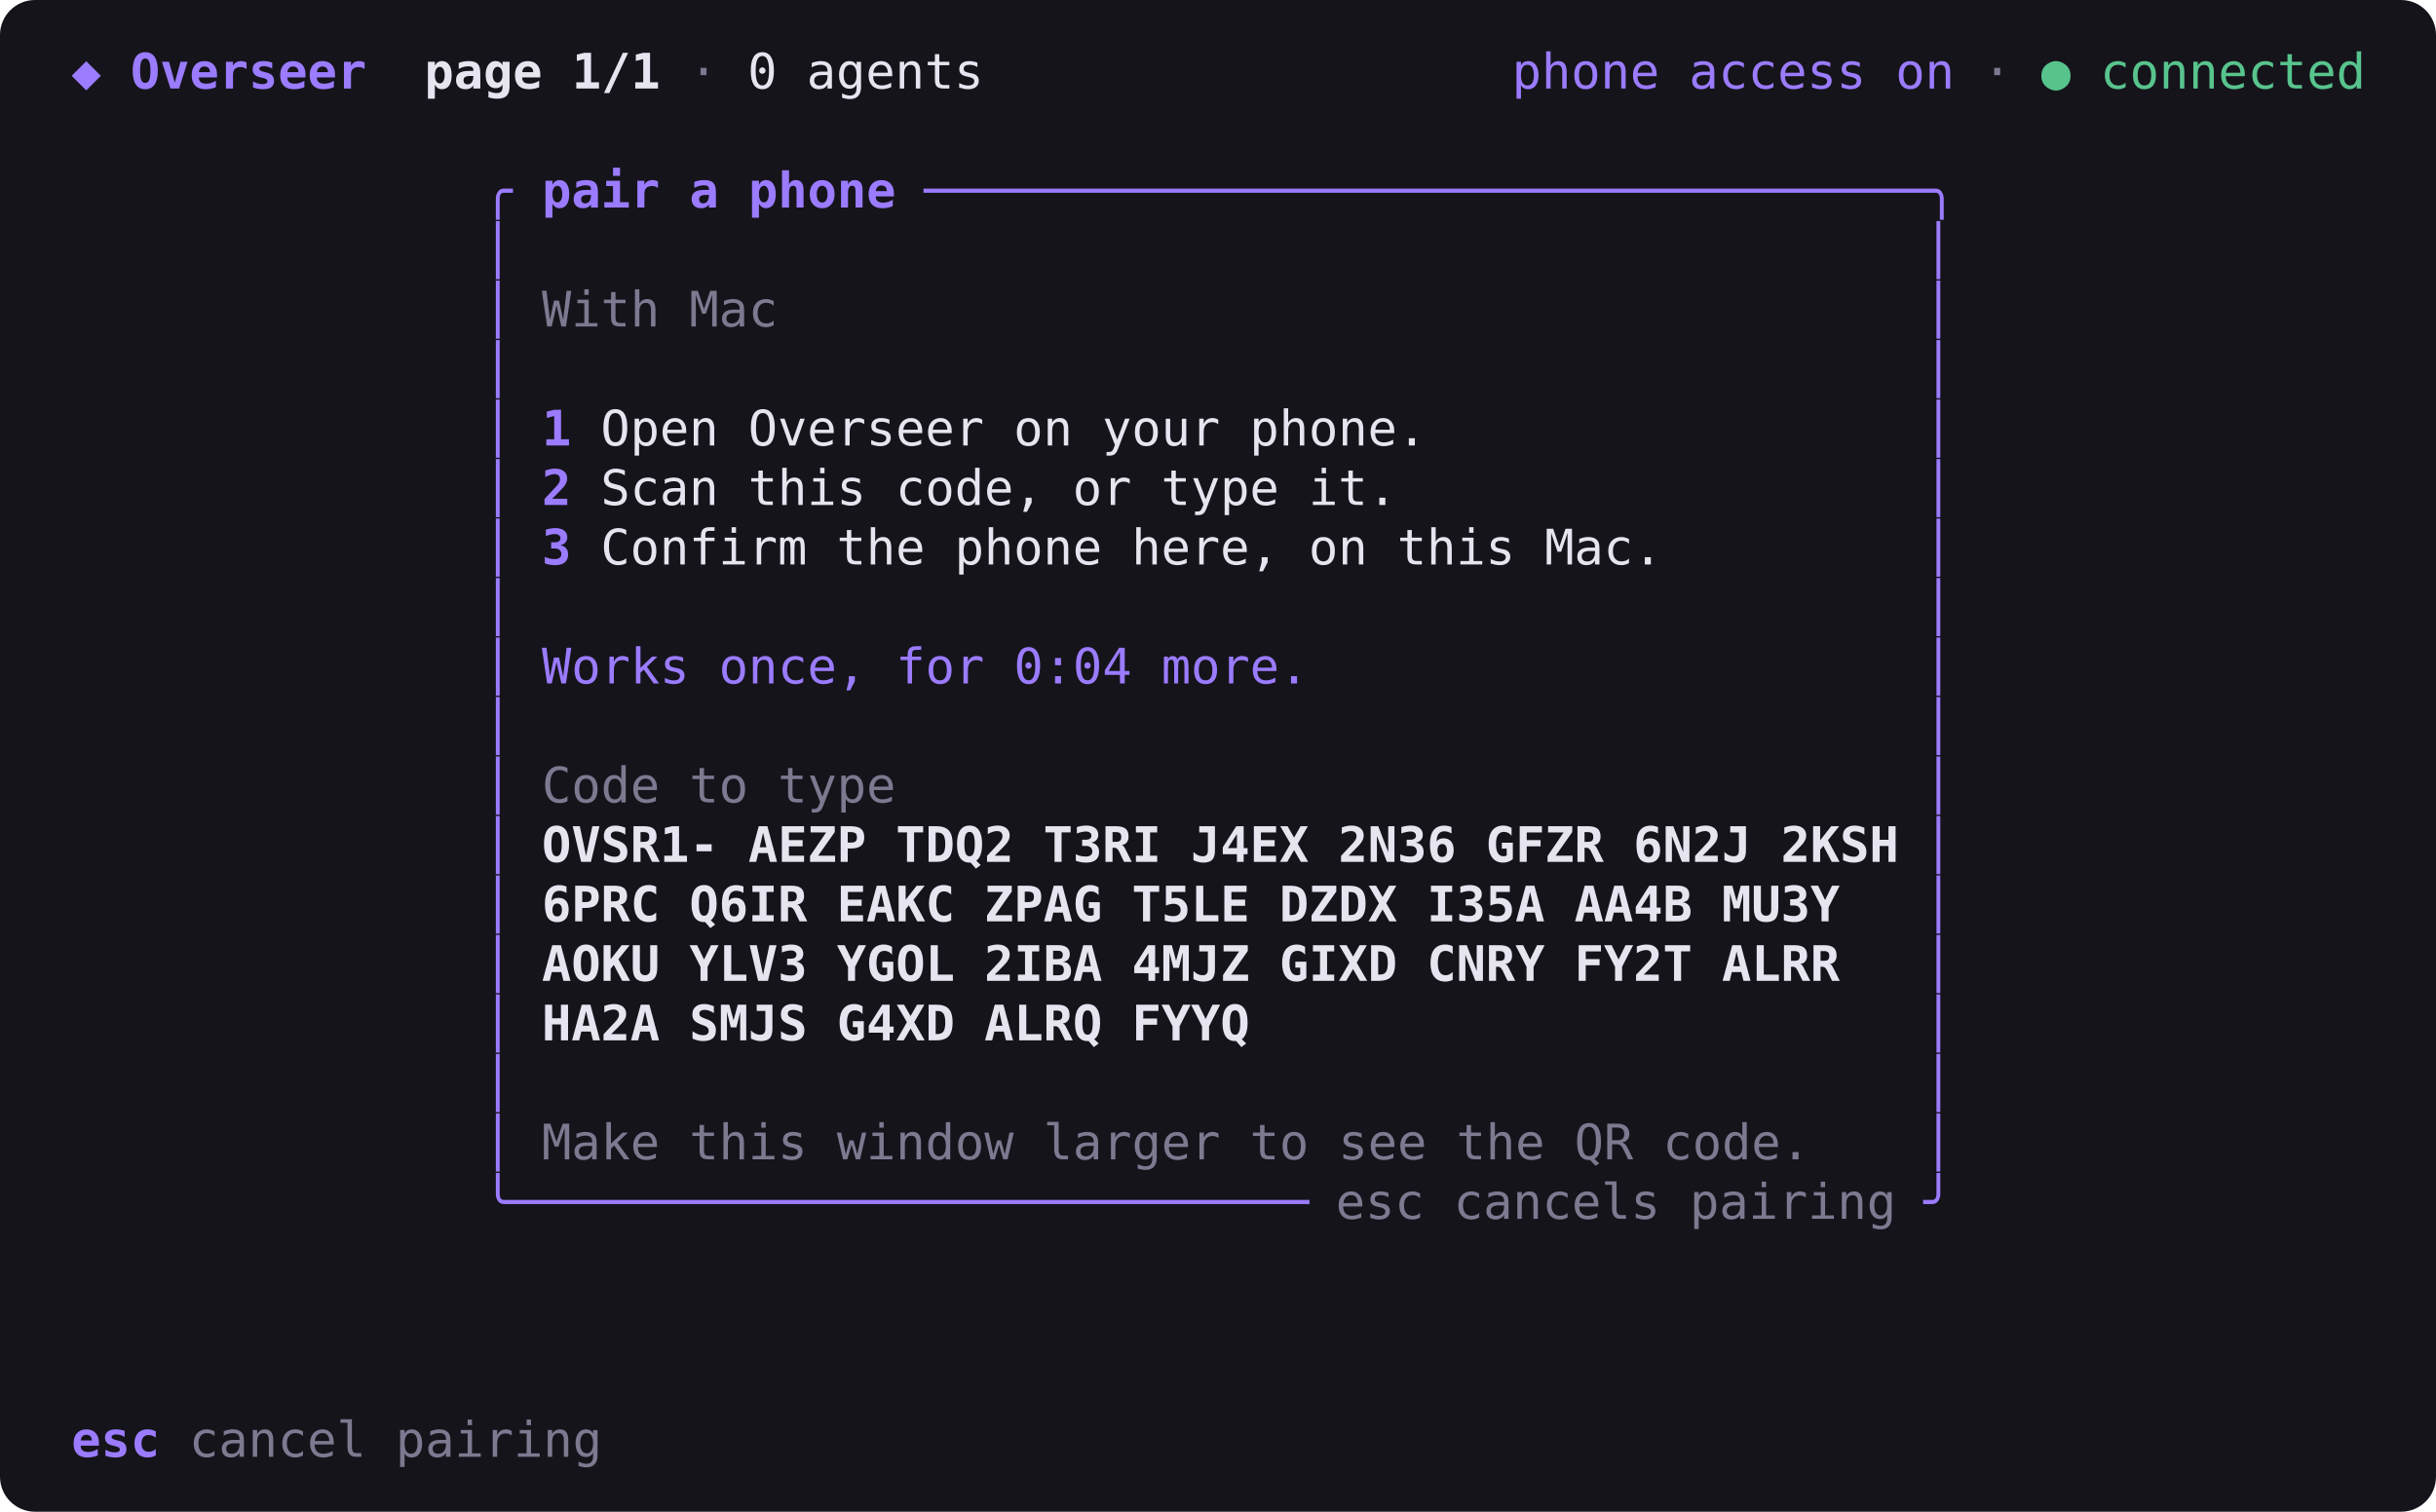
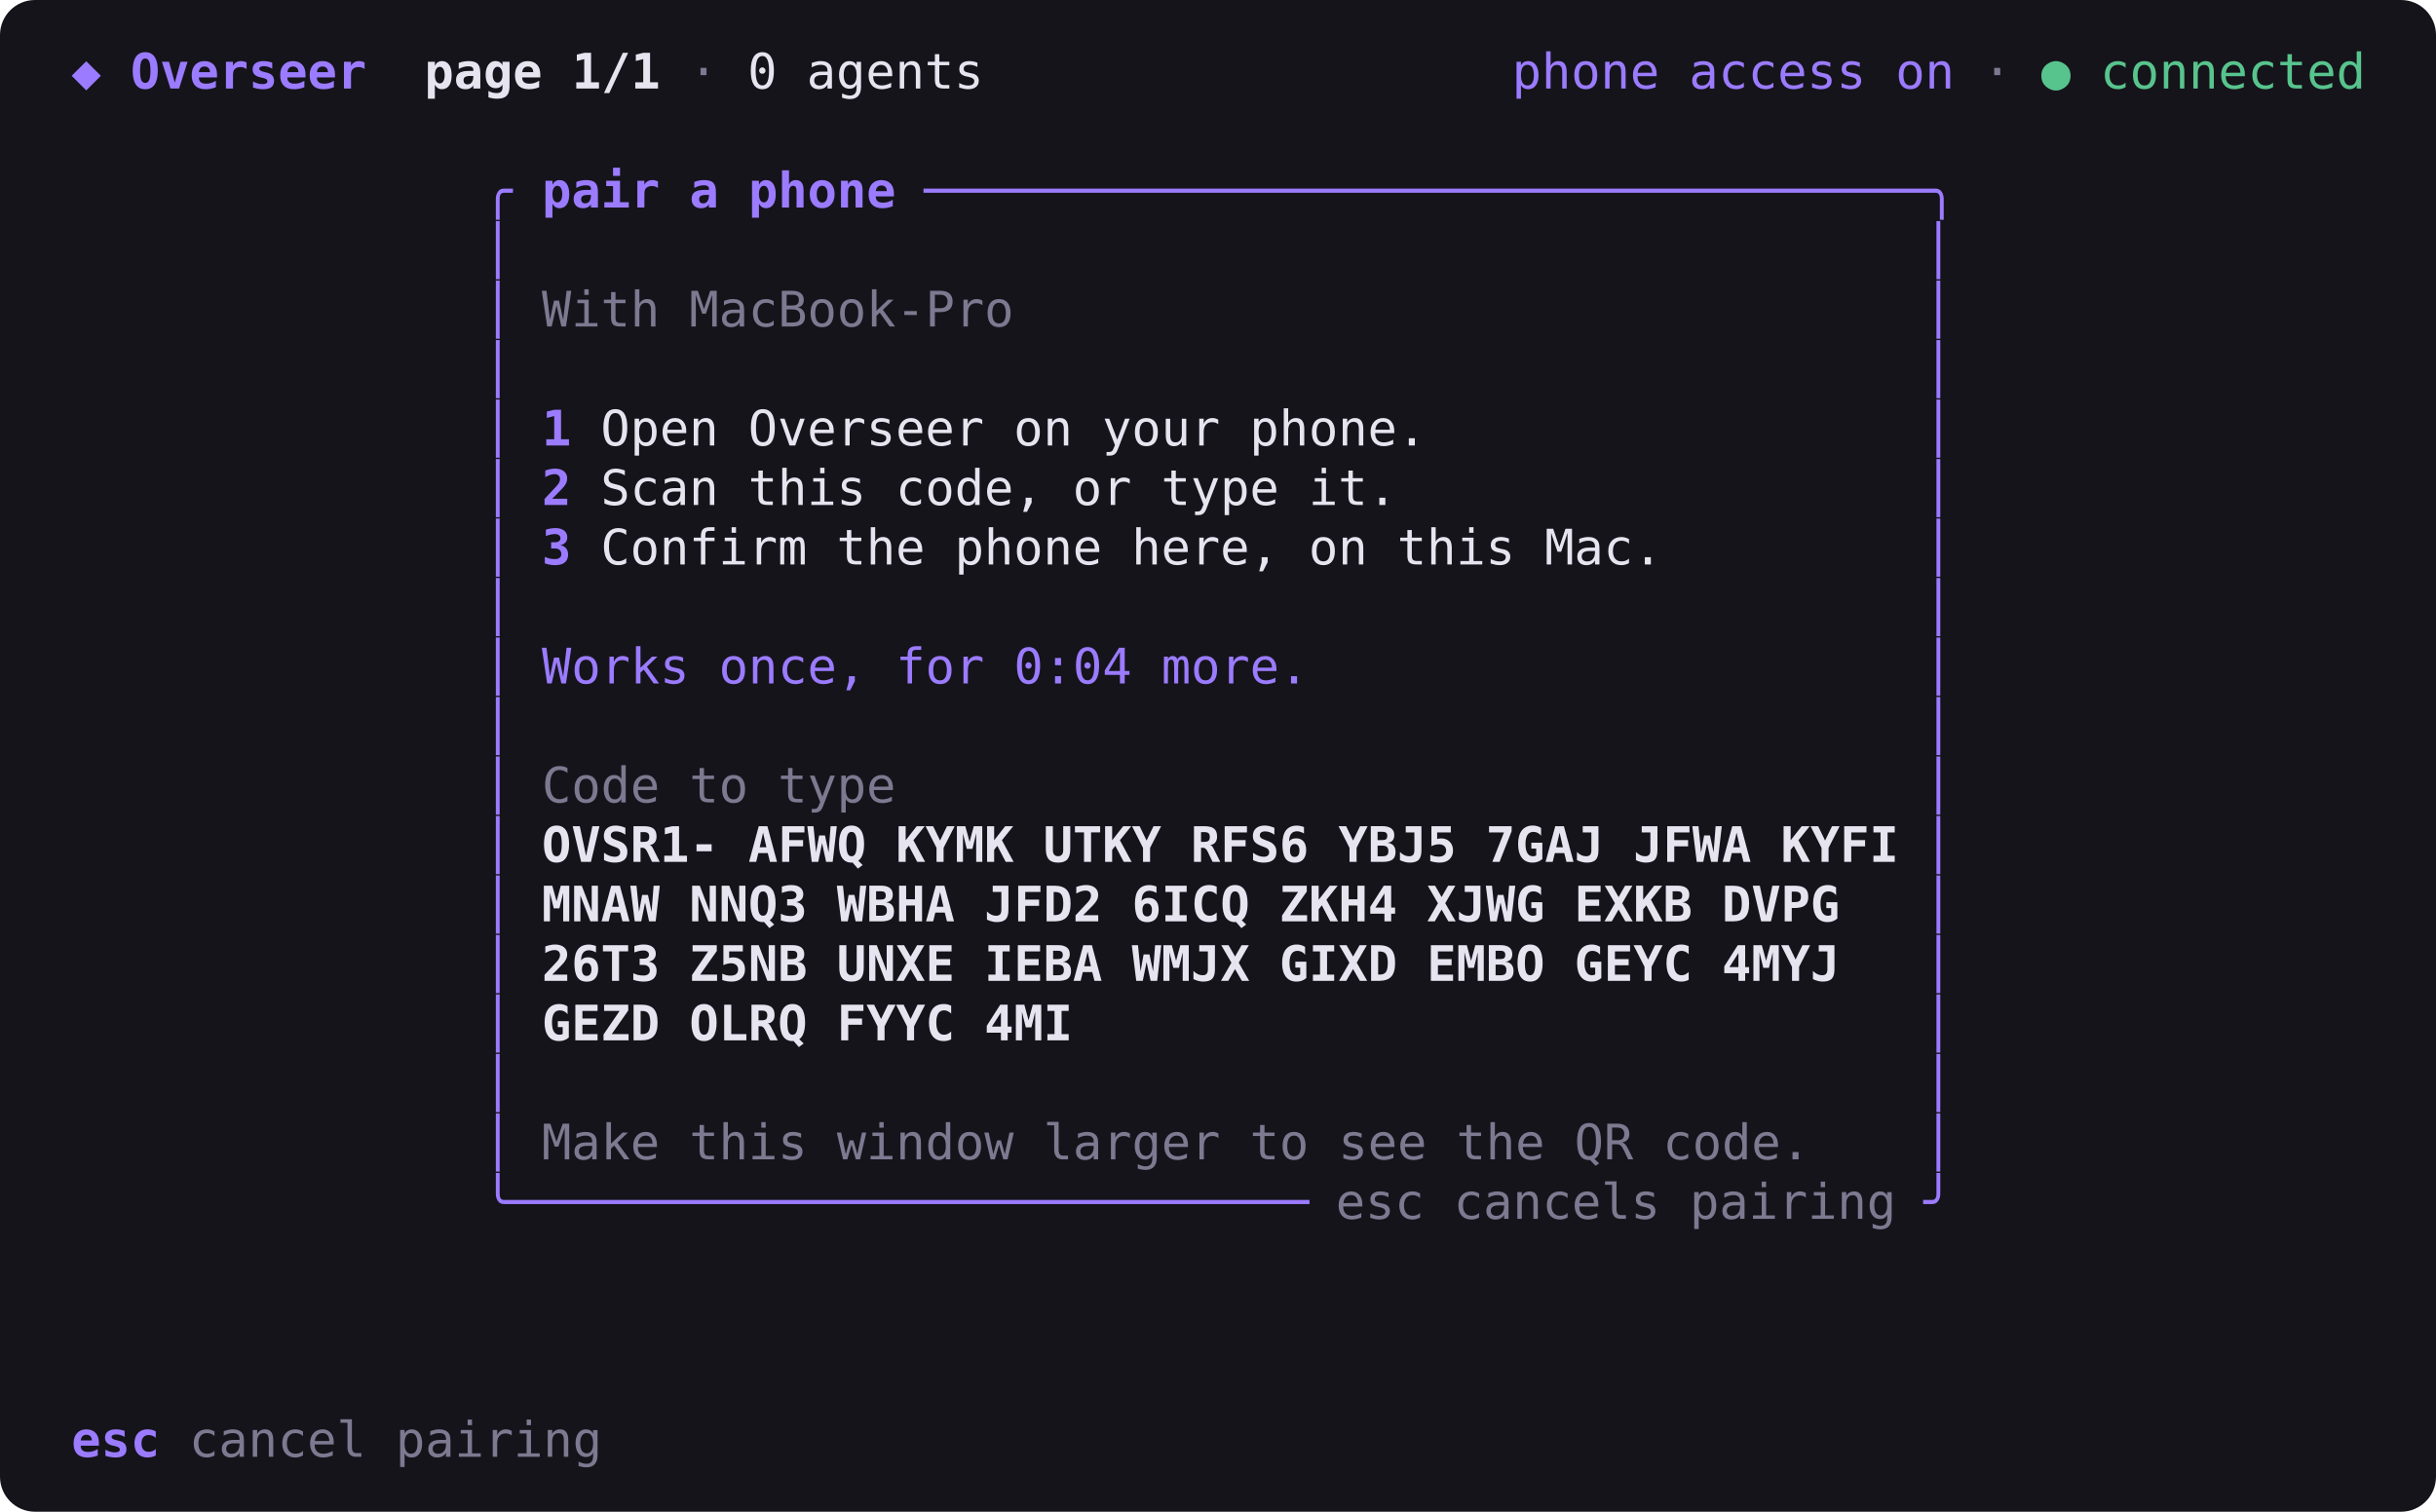
<svg xmlns="http://www.w3.org/2000/svg" width="696" height="432" viewBox="0 0 696 432">
  <rect width="100%" height="100%" rx="10" fill="#15141b" />
  <g font-family="ui-monospace, SFMono-Regular, Menlo, monospace" font-size="14">
    <text x="12.0" y="25.3" textLength="100.8" lengthAdjust="spacingAndGlyphs" fill="#9b7bff" font-weight="700" xml:space="preserve"> ◆ Overseer </text>
    <text x="112.8" y="25.3" textLength="84.0" lengthAdjust="spacingAndGlyphs" fill="#e6e4ef" font-weight="700" xml:space="preserve"> page 1/1 </text>
    <text x="196.8" y="25.3" textLength="16.8" lengthAdjust="spacingAndGlyphs" fill="#7d7990" xml:space="preserve">· </text>
    <text x="213.6" y="25.3" textLength="218.4" lengthAdjust="spacingAndGlyphs" fill="#e6e4ef" xml:space="preserve">0 agents                  </text>
    <text x="432.0" y="25.3" textLength="126.0" lengthAdjust="spacingAndGlyphs" fill="#9b7bff" xml:space="preserve">phone access on</text>
    <text x="558.0" y="25.3" textLength="25.2" lengthAdjust="spacingAndGlyphs" fill="#7d7990" xml:space="preserve"> · </text>
    <text x="583.2" y="25.3" textLength="100.8" lengthAdjust="spacingAndGlyphs" fill="#58c48d" xml:space="preserve">● connected </text>
    <text x="138.0" y="59.3" textLength="8.4" lengthAdjust="spacingAndGlyphs" fill="#9b7bff" xml:space="preserve">╭</text>
    <text x="146.4" y="59.3" textLength="117.6" lengthAdjust="spacingAndGlyphs" fill="#9b7bff" font-weight="700" xml:space="preserve"> pair a phone </text>
    <text x="264.0" y="59.3" textLength="294.0" lengthAdjust="spacingAndGlyphs" fill="#9b7bff" xml:space="preserve">──────────────────────────────────╮</text>
    <text x="138.0" y="76.3" textLength="8.4" lengthAdjust="spacingAndGlyphs" fill="#9b7bff" xml:space="preserve">│</text>
    <text x="549.6" y="76.3" textLength="8.4" lengthAdjust="spacingAndGlyphs" fill="#9b7bff" xml:space="preserve">│</text>
    <text x="138.0" y="93.3" textLength="8.4" lengthAdjust="spacingAndGlyphs" fill="#9b7bff" xml:space="preserve">│</text>
-     <text x="154.8" y="93.3" textLength="67.2" lengthAdjust="spacingAndGlyphs" fill="#7d7990" xml:space="preserve">With Mac</text>
+     <text x="154.8" y="93.3" textLength="134.4" lengthAdjust="spacingAndGlyphs" fill="#7d7990" xml:space="preserve">With MacBook-Pro</text>
    <text x="549.6" y="93.3" textLength="8.4" lengthAdjust="spacingAndGlyphs" fill="#9b7bff" xml:space="preserve">│</text>
    <text x="138.0" y="110.3" textLength="8.4" lengthAdjust="spacingAndGlyphs" fill="#9b7bff" xml:space="preserve">│</text>
    <text x="549.6" y="110.3" textLength="8.4" lengthAdjust="spacingAndGlyphs" fill="#9b7bff" xml:space="preserve">│</text>
    <text x="138.0" y="127.3" textLength="8.4" lengthAdjust="spacingAndGlyphs" fill="#9b7bff" xml:space="preserve">│</text>
    <text x="154.8" y="127.3" textLength="16.8" lengthAdjust="spacingAndGlyphs" fill="#9b7bff" font-weight="700" xml:space="preserve">1 </text>
    <text x="171.6" y="127.3" textLength="378.0" lengthAdjust="spacingAndGlyphs" fill="#e6e4ef" xml:space="preserve">Open Overseer on your phone.                 </text>
    <text x="549.6" y="127.3" textLength="8.4" lengthAdjust="spacingAndGlyphs" fill="#9b7bff" xml:space="preserve">│</text>
    <text x="138.0" y="144.3" textLength="8.4" lengthAdjust="spacingAndGlyphs" fill="#9b7bff" xml:space="preserve">│</text>
    <text x="154.8" y="144.3" textLength="16.8" lengthAdjust="spacingAndGlyphs" fill="#9b7bff" font-weight="700" xml:space="preserve">2 </text>
    <text x="171.6" y="144.3" textLength="378.0" lengthAdjust="spacingAndGlyphs" fill="#e6e4ef" xml:space="preserve">Scan this code, or type it.                  </text>
    <text x="549.6" y="144.3" textLength="8.4" lengthAdjust="spacingAndGlyphs" fill="#9b7bff" xml:space="preserve">│</text>
    <text x="138.0" y="161.3" textLength="8.4" lengthAdjust="spacingAndGlyphs" fill="#9b7bff" xml:space="preserve">│</text>
    <text x="154.8" y="161.3" textLength="16.8" lengthAdjust="spacingAndGlyphs" fill="#9b7bff" font-weight="700" xml:space="preserve">3 </text>
    <text x="171.6" y="161.3" textLength="378.0" lengthAdjust="spacingAndGlyphs" fill="#e6e4ef" xml:space="preserve">Confirm the phone here, on this Mac.         </text>
    <text x="549.6" y="161.3" textLength="8.4" lengthAdjust="spacingAndGlyphs" fill="#9b7bff" xml:space="preserve">│</text>
    <text x="138.0" y="178.3" textLength="8.4" lengthAdjust="spacingAndGlyphs" fill="#9b7bff" xml:space="preserve">│</text>
    <text x="549.6" y="178.3" textLength="8.4" lengthAdjust="spacingAndGlyphs" fill="#9b7bff" xml:space="preserve">│</text>
    <text x="138.0" y="195.3" textLength="8.4" lengthAdjust="spacingAndGlyphs" fill="#9b7bff" xml:space="preserve">│</text>
    <text x="154.8" y="195.3" textLength="218.4" lengthAdjust="spacingAndGlyphs" fill="#9b7bff" xml:space="preserve">Works once, for 0:04 more.</text>
    <text x="549.6" y="195.3" textLength="8.4" lengthAdjust="spacingAndGlyphs" fill="#9b7bff" xml:space="preserve">│</text>
    <text x="138.0" y="212.3" textLength="8.4" lengthAdjust="spacingAndGlyphs" fill="#9b7bff" xml:space="preserve">│</text>
    <text x="549.6" y="212.3" textLength="8.4" lengthAdjust="spacingAndGlyphs" fill="#9b7bff" xml:space="preserve">│</text>
    <text x="138.0" y="229.3" textLength="8.4" lengthAdjust="spacingAndGlyphs" fill="#9b7bff" xml:space="preserve">│</text>
    <text x="154.8" y="229.3" textLength="100.8" lengthAdjust="spacingAndGlyphs" fill="#7d7990" xml:space="preserve">Code to type</text>
    <text x="549.6" y="229.3" textLength="8.4" lengthAdjust="spacingAndGlyphs" fill="#9b7bff" xml:space="preserve">│</text>
    <text x="138.0" y="246.3" textLength="8.4" lengthAdjust="spacingAndGlyphs" fill="#9b7bff" xml:space="preserve">│</text>
-     <text x="154.8" y="246.3" textLength="386.4" lengthAdjust="spacingAndGlyphs" fill="#e6e4ef" font-weight="700" xml:space="preserve">OVSR1- AEZP TDQ2 T3RI J4EX 2N36 GFZR 6N2J 2KSH</text>
+     <text x="154.8" y="246.3" textLength="386.4" lengthAdjust="spacingAndGlyphs" fill="#e6e4ef" font-weight="700" xml:space="preserve">OVSR1- AFWQ KYMK UTKY RFS6 YBJ5 7GAJ JFWA KYFI</text>
    <text x="549.6" y="246.3" textLength="8.4" lengthAdjust="spacingAndGlyphs" fill="#9b7bff" xml:space="preserve">│</text>
    <text x="138.0" y="263.3" textLength="8.4" lengthAdjust="spacingAndGlyphs" fill="#9b7bff" xml:space="preserve">│</text>
-     <text x="154.8" y="263.3" textLength="369.6" lengthAdjust="spacingAndGlyphs" fill="#e6e4ef" font-weight="700" xml:space="preserve">6PRC Q6IR EAKC ZPAG T5LE DZDX I35A AA4B MU3Y</text>
+     <text x="154.8" y="263.3" textLength="369.6" lengthAdjust="spacingAndGlyphs" fill="#e6e4ef" font-weight="700" xml:space="preserve">MNAW NNQ3 WBHA JFD2 6ICQ ZKH4 XJWG EXKB DVPG</text>
    <text x="549.6" y="263.3" textLength="8.4" lengthAdjust="spacingAndGlyphs" fill="#9b7bff" xml:space="preserve">│</text>
    <text x="138.0" y="280.3" textLength="8.4" lengthAdjust="spacingAndGlyphs" fill="#9b7bff" xml:space="preserve">│</text>
-     <text x="154.8" y="280.3" textLength="369.6" lengthAdjust="spacingAndGlyphs" fill="#e6e4ef" font-weight="700" xml:space="preserve">AOKU YLV3 YGOL 2IBA 4MJZ GIXD CNRY FY2T ALRR</text>
+     <text x="154.8" y="280.3" textLength="369.6" lengthAdjust="spacingAndGlyphs" fill="#e6e4ef" font-weight="700" xml:space="preserve">26T3 Z5NB UNXE IEBA WMJX GIXD EMBO GEYC 4MYJ</text>
    <text x="549.6" y="280.3" textLength="8.4" lengthAdjust="spacingAndGlyphs" fill="#9b7bff" xml:space="preserve">│</text>
    <text x="138.0" y="297.3" textLength="8.4" lengthAdjust="spacingAndGlyphs" fill="#9b7bff" xml:space="preserve">│</text>
-     <text x="154.8" y="297.3" textLength="201.6" lengthAdjust="spacingAndGlyphs" fill="#e6e4ef" font-weight="700" xml:space="preserve">HA2A SMJS G4XD ALRQ FYYQ</text>
+     <text x="154.8" y="297.3" textLength="151.2" lengthAdjust="spacingAndGlyphs" fill="#e6e4ef" font-weight="700" xml:space="preserve">GEZD OLRQ FYYC 4MI</text>
    <text x="549.6" y="297.3" textLength="8.4" lengthAdjust="spacingAndGlyphs" fill="#9b7bff" xml:space="preserve">│</text>
    <text x="138.0" y="314.3" textLength="8.4" lengthAdjust="spacingAndGlyphs" fill="#9b7bff" xml:space="preserve">│</text>
    <text x="549.6" y="314.3" textLength="8.4" lengthAdjust="spacingAndGlyphs" fill="#9b7bff" xml:space="preserve">│</text>
    <text x="138.0" y="331.3" textLength="8.4" lengthAdjust="spacingAndGlyphs" fill="#9b7bff" xml:space="preserve">│</text>
    <text x="154.8" y="331.3" textLength="361.2" lengthAdjust="spacingAndGlyphs" fill="#7d7990" xml:space="preserve">Make this window larger to see the QR code.</text>
    <text x="549.6" y="331.3" textLength="8.4" lengthAdjust="spacingAndGlyphs" fill="#9b7bff" xml:space="preserve">│</text>
    <text x="138.0" y="348.3" textLength="235.2" lengthAdjust="spacingAndGlyphs" fill="#9b7bff" xml:space="preserve">╰───────────────────────────</text>
    <text x="373.2" y="348.3" textLength="176.4" lengthAdjust="spacingAndGlyphs" fill="#7d7990" xml:space="preserve"> esc cancels pairing </text>
    <text x="549.6" y="348.3" textLength="8.4" lengthAdjust="spacingAndGlyphs" fill="#9b7bff" xml:space="preserve">╯</text>
    <text x="20.4" y="416.3" textLength="25.2" lengthAdjust="spacingAndGlyphs" fill="#9b7bff" font-weight="700" xml:space="preserve">esc</text>
    <text x="45.6" y="416.3" textLength="151.2" lengthAdjust="spacingAndGlyphs" fill="#7d7990" xml:space="preserve"> cancel pairing   </text>
  </g>
</svg>
